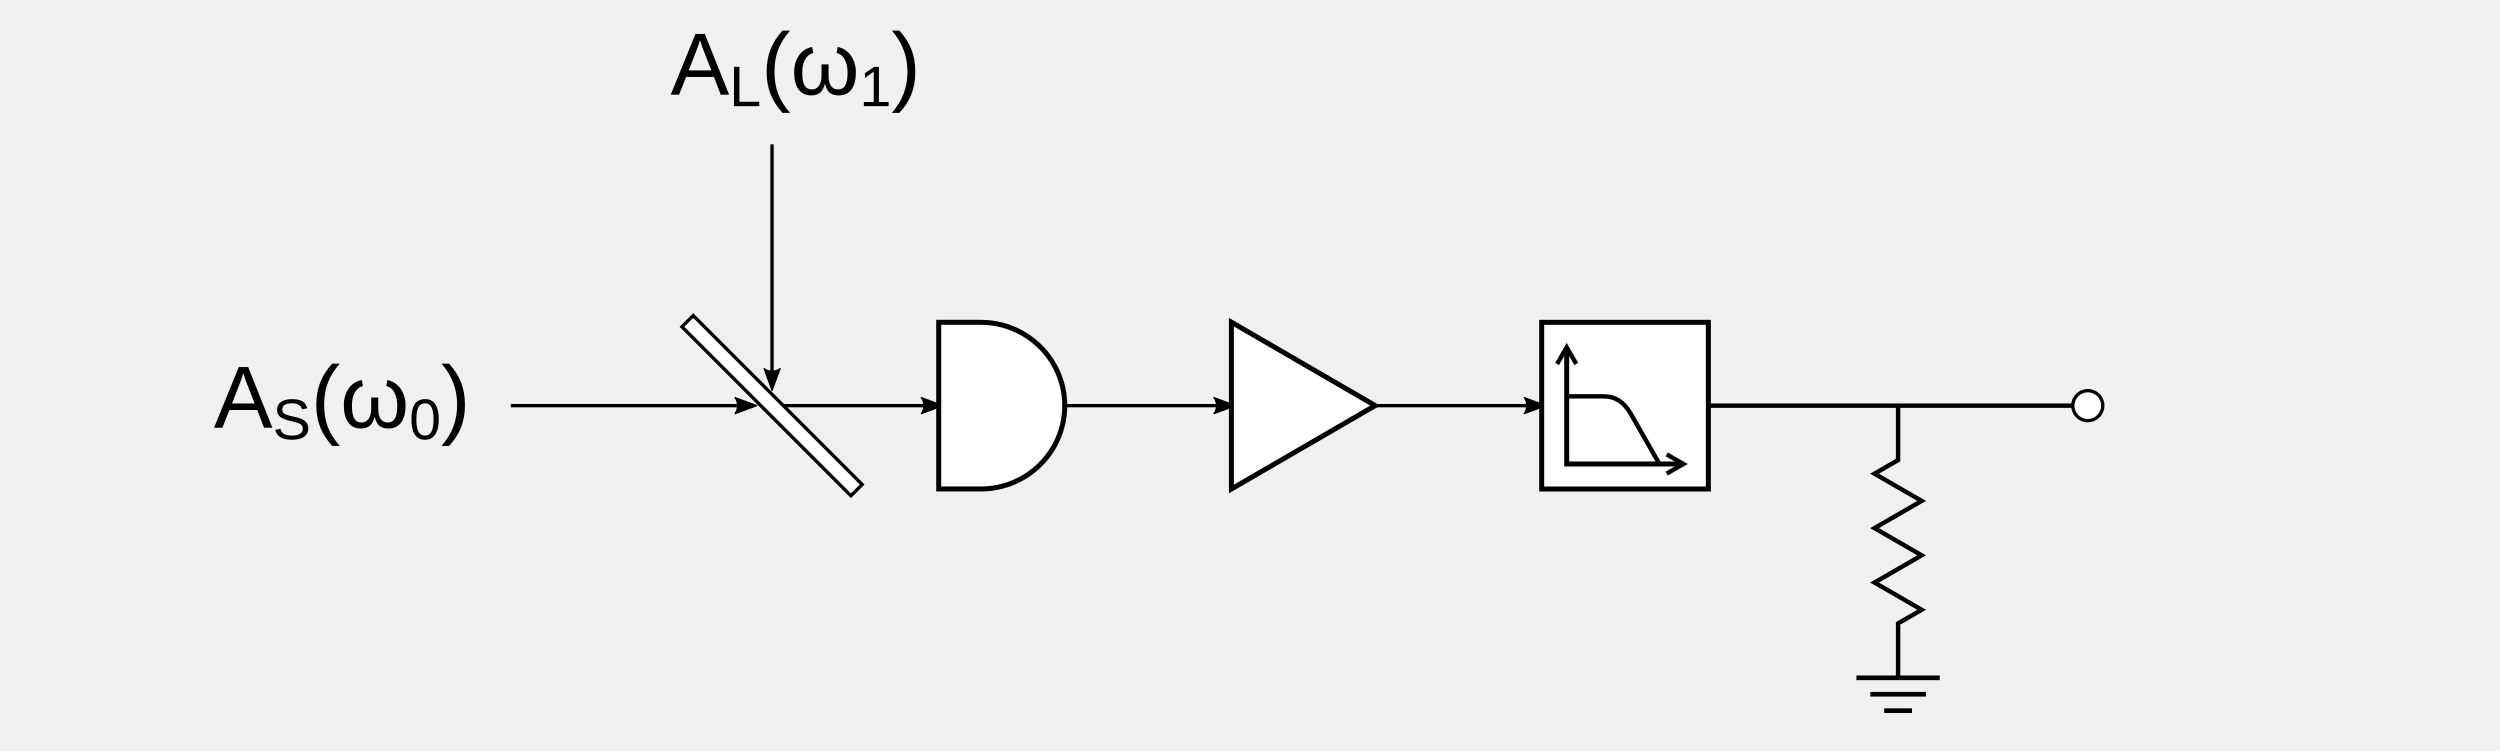
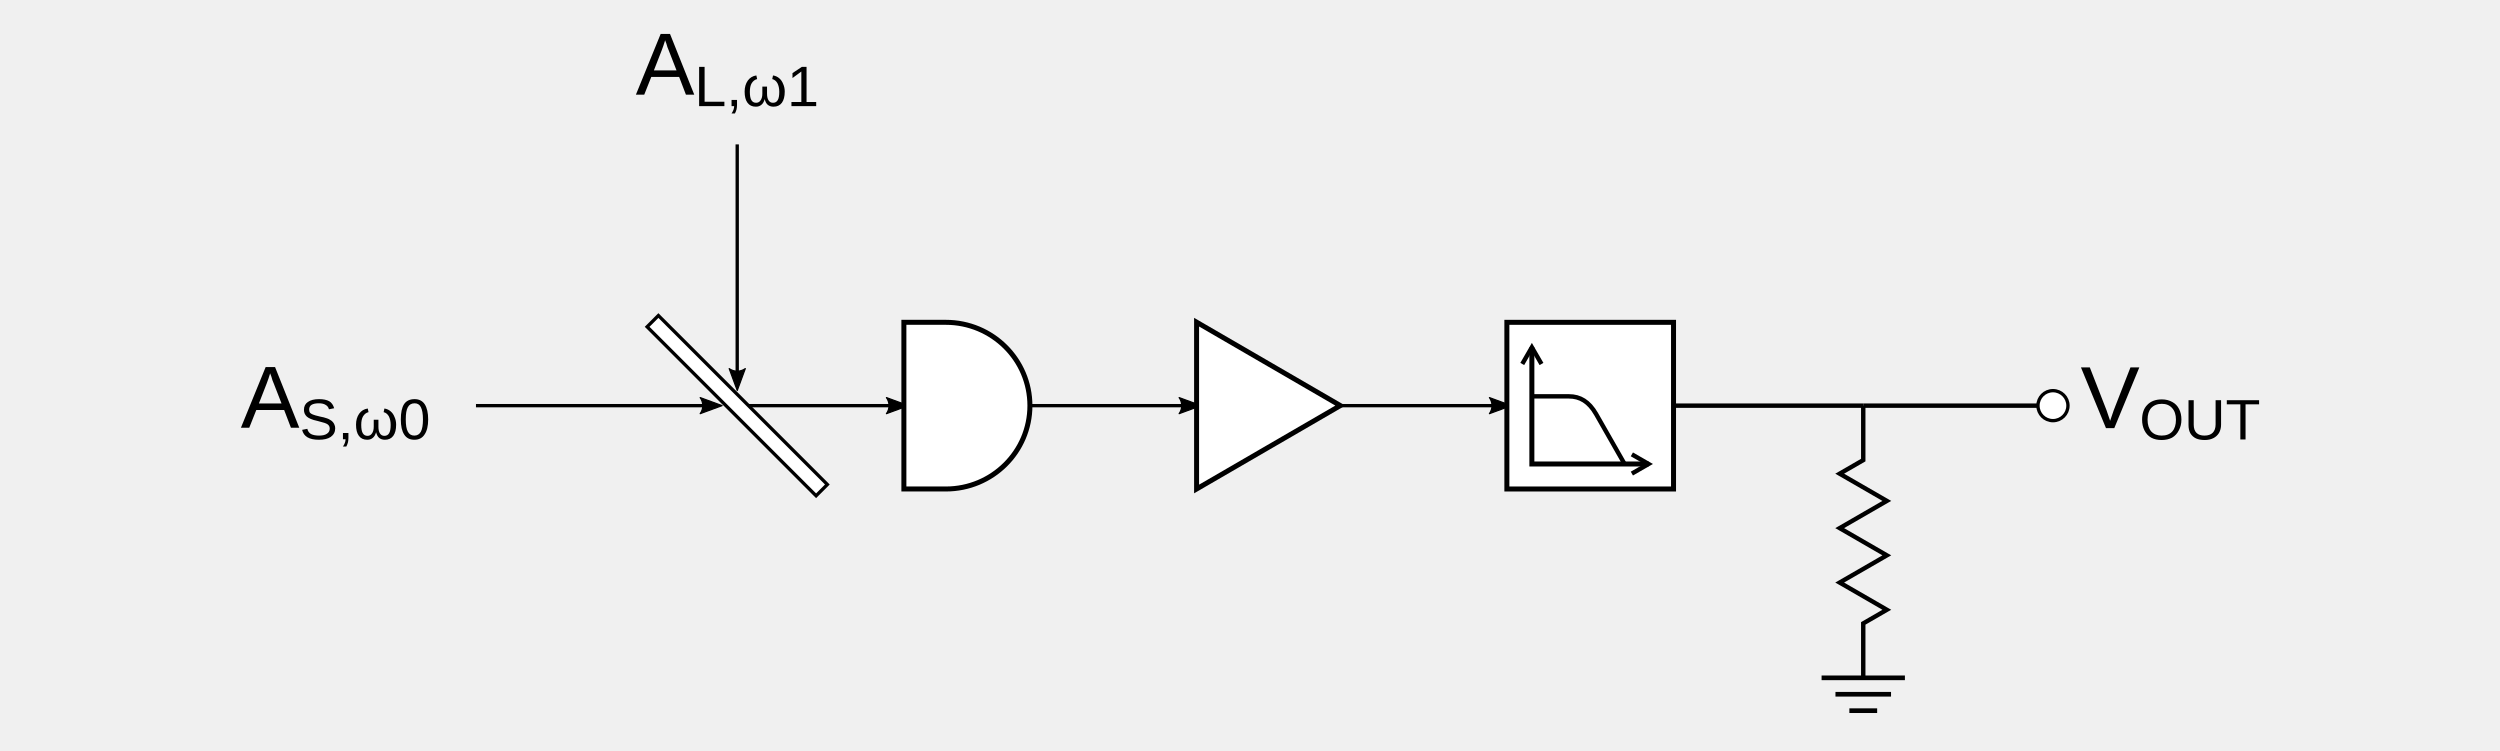
<svg xmlns="http://www.w3.org/2000/svg" width="150mm" height="45mm" viewBox="0 0 150 45" version="1.1" id="svg8">
  <defs id="defs2">
    <marker orient="auto" refY="0" refX="0" id="marker13169" style="overflow:visible">
      <path id="path13167" style="fill:#ff0000;fill-opacity:1;fill-rule:evenodd;stroke:#ff0000;stroke-width:0.625;stroke-linejoin:round;stroke-opacity:1" d="M 8.719,4.034 -2.207,0.016 8.719,-4.002 c -1.745,2.372 -1.735,5.617 -6e-7,8.035 z" transform="scale(-0.6)" />
    </marker>
    <marker orient="auto" refY="0" refX="0" id="marker12557" style="overflow:visible">
      <path id="path12555" style="fill:#ff0000;fill-opacity:1;fill-rule:evenodd;stroke:#ff0000;stroke-width:0.625;stroke-linejoin:round;stroke-opacity:1" d="M 8.719,4.034 -2.207,0.016 8.719,-4.002 c -1.745,2.372 -1.735,5.617 -6e-7,8.035 z" transform="scale(-0.6)" />
    </marker>
    <marker orient="auto" refY="0" refX="0" id="marker12092" style="overflow:visible">
      <path id="path12090" style="fill:#ff0000;fill-opacity:1;fill-rule:evenodd;stroke:#ff0000;stroke-width:0.625;stroke-linejoin:round;stroke-opacity:1" d="M 8.719,4.034 -2.207,0.016 8.719,-4.002 c -1.745,2.372 -1.735,5.617 -6e-7,8.035 z" transform="scale(-0.6)" />
    </marker>
    <marker orient="auto" refY="0" refX="0" id="marker11900" style="overflow:visible">
      <path id="path11898" style="fill:#ff0000;fill-opacity:1;fill-rule:evenodd;stroke:#ff0000;stroke-width:0.625;stroke-linejoin:round;stroke-opacity:1" d="M 8.719,4.034 -2.207,0.016 8.719,-4.002 c -1.745,2.372 -1.735,5.617 -6e-7,8.035 z" transform="scale(-0.6)" />
    </marker>
    <marker orient="auto" refY="0" refX="0" id="marker11714" style="overflow:visible">
      <path id="path11712" style="fill:#ff0000;fill-opacity:1;fill-rule:evenodd;stroke:#ff0000;stroke-width:0.625;stroke-linejoin:round;stroke-opacity:1" d="M 8.719,4.034 -2.207,0.016 8.719,-4.002 c -1.745,2.372 -1.735,5.617 -6e-7,8.035 z" transform="scale(-0.6)" />
    </marker>
    <marker orient="auto" refY="0" refX="0" id="marker11521" style="overflow:visible">
      <path id="path11519" style="fill:#ff0000;fill-opacity:1;fill-rule:evenodd;stroke:#ff0000;stroke-width:0.625;stroke-linejoin:round;stroke-opacity:1" d="M 8.719,4.034 -2.207,0.016 8.719,-4.002 c -1.745,2.372 -1.735,5.617 -6e-7,8.035 z" transform="scale(-0.6)" />
    </marker>
    <marker orient="auto" refY="0" refX="0" id="marker11016" style="overflow:visible">
      <path id="path11014" style="fill:none;fill-opacity:1;fill-rule:evenodd;stroke:none;stroke-width:0.625;stroke-linejoin:round;stroke-opacity:1" d="M 8.719,4.034 -2.207,0.016 8.719,-4.002 c -1.745,2.372 -1.735,5.617 -6e-7,8.035 z" transform="scale(-0.6)" />
    </marker>
    <marker orient="auto" refY="0" refX="0" id="marker10854" style="overflow:visible">
      <path id="path10852" style="fill:#000000;fill-opacity:1;fill-rule:evenodd;stroke:#ff0000;stroke-width:0.625;stroke-linejoin:round;stroke-opacity:1" d="M 8.719,4.034 -2.207,0.016 8.719,-4.002 c -1.745,2.372 -1.735,5.617 -6e-7,8.035 z" transform="scale(-0.6)" />
    </marker>
    <marker style="overflow:visible" id="marker10694" refX="0" refY="0" orient="auto">
      <path transform="scale(-0.6)" d="M 8.719,4.034 -2.207,0.016 8.719,-4.002 c -1.745,2.372 -1.735,5.617 -6e-7,8.035 z" style="fill:#000000;fill-opacity:1;fill-rule:evenodd;stroke:#000000;stroke-width:0.625;stroke-linejoin:round;stroke-opacity:1" id="path10692" />
    </marker>
    <marker orient="auto" refY="0" refX="0" id="marker10186" style="overflow:visible">
      <path id="path10184" style="fill:#000000;fill-opacity:1;fill-rule:evenodd;stroke:#ff0000;stroke-width:0.625;stroke-linejoin:round;stroke-opacity:1" d="M 8.719,4.034 -2.207,0.016 8.719,-4.002 c -1.745,2.372 -1.735,5.617 -6e-7,8.035 z" transform="scale(-0.6)" />
    </marker>
    <marker orient="auto" refY="0" refX="0" id="marker9862" style="overflow:visible">
      <path id="path9860" style="fill:#000000;fill-opacity:1;fill-rule:evenodd;stroke:#000000;stroke-width:0.625;stroke-linejoin:round;stroke-opacity:1" d="M 8.719,4.034 -2.207,0.016 8.719,-4.002 c -1.745,2.372 -1.735,5.617 -6e-7,8.035 z" transform="scale(-0.6)" />
    </marker>
    <marker orient="auto" refY="0" refX="0" id="marker8527" style="overflow:visible">
      <path id="path8525" style="fill:#000000;fill-opacity:1;fill-rule:evenodd;stroke:#000000;stroke-width:0.625;stroke-linejoin:round;stroke-opacity:1" d="M 8.719,4.034 -2.207,0.016 8.719,-4.002 c -1.745,2.372 -1.735,5.617 -6e-7,8.035 z" transform="scale(-0.6)" />
    </marker>
    <marker style="overflow:visible" id="marker7496" refX="0" refY="0" orient="auto">
      <path transform="scale(-0.6)" d="M 8.719,4.034 -2.207,0.016 8.719,-4.002 c -1.745,2.372 -1.735,5.617 -6e-7,8.035 z" style="fill:#000000;fill-opacity:1;fill-rule:evenodd;stroke:#000000;stroke-width:0.625;stroke-linejoin:round;stroke-opacity:1" id="path7494" />
    </marker>
    <marker style="overflow:visible" id="marker7382" refX="0" refY="0" orient="auto">
      <path transform="scale(-0.6)" d="M 8.719,4.034 -2.207,0.016 8.719,-4.002 c -1.745,2.372 -1.735,5.617 -6e-7,8.035 z" style="fill:#000000;fill-opacity:1;fill-rule:evenodd;stroke:#000000;stroke-width:0.625;stroke-linejoin:round;stroke-opacity:1" id="path7380" />
    </marker>
    <marker style="overflow:visible" id="marker7268" refX="0" refY="0" orient="auto">
      <path transform="scale(-0.6)" d="M 8.719,4.034 -2.207,0.016 8.719,-4.002 c -1.745,2.372 -1.735,5.617 -6e-7,8.035 z" style="fill:#000000;fill-opacity:1;fill-rule:evenodd;stroke:#000000;stroke-width:0.625;stroke-linejoin:round;stroke-opacity:1" id="path7266" />
    </marker>
    <marker style="overflow:visible" id="marker7166" refX="0" refY="0" orient="auto">
      <path transform="scale(-0.6)" d="M 8.719,4.034 -2.207,0.016 8.719,-4.002 c -1.745,2.372 -1.735,5.617 -6e-7,8.035 z" style="fill:#000000;fill-opacity:1;fill-rule:evenodd;stroke:#000000;stroke-width:0.625;stroke-linejoin:round;stroke-opacity:1" id="path7164" />
    </marker>
    <marker style="overflow:visible" id="marker6688" refX="0" refY="0" orient="auto">
      <path transform="scale(-0.6)" d="M 8.719,4.034 -2.207,0.016 8.719,-4.002 c -1.745,2.372 -1.735,5.617 -6e-7,8.035 z" style="fill:#000000;fill-opacity:1;fill-rule:evenodd;stroke:#000000;stroke-width:0.625;stroke-linejoin:round;stroke-opacity:1" id="path6686" />
    </marker>
    <marker style="overflow:visible" id="marker6391" refX="0" refY="0" orient="auto">
      <path transform="scale(-0.6)" d="M 8.719,4.034 -2.207,0.016 8.719,-4.002 c -1.745,2.372 -1.735,5.617 -6e-7,8.035 z" style="fill:#000000;fill-opacity:1;fill-rule:evenodd;stroke:#000000;stroke-width:0.625;stroke-linejoin:round;stroke-opacity:1" id="path6389" />
    </marker>
    <marker style="overflow:visible" id="marker6276" refX="0" refY="0" orient="auto">
      <path transform="scale(-0.6)" d="M 8.719,4.034 -2.207,0.016 8.719,-4.002 c -1.745,2.372 -1.735,5.617 -6e-7,8.035 z" style="fill:#000000;fill-opacity:1;fill-rule:evenodd;stroke:#000000;stroke-width:0.625;stroke-linejoin:round;stroke-opacity:1" id="path6274" />
    </marker>
    <marker orient="auto" refY="0" refX="0" id="Arrow2Mend" style="overflow:visible">
      <path id="path5156" style="fill:#000000;fill-opacity:1;fill-rule:evenodd;stroke:#000000;stroke-width:0.625;stroke-linejoin:round;stroke-opacity:1" d="M 8.719,4.034 -2.207,0.016 8.719,-4.002 c -1.745,2.372 -1.735,5.617 -6e-7,8.035 z" transform="scale(-0.6)" />
    </marker>
    <marker orient="auto" refY="0" refX="0" id="Arrow2Lend" style="overflow:visible">
      <path id="path5150" style="fill:#000000;fill-opacity:1;fill-rule:evenodd;stroke:#000000;stroke-width:0.625;stroke-linejoin:round;stroke-opacity:1" d="M 8.719,4.034 -2.207,0.016 8.719,-4.002 c -1.745,2.372 -1.735,5.617 -6e-7,8.035 z" transform="matrix(-1.1,0,0,-1.1,-1.1,0)" />
    </marker>
    <marker orient="auto" refY="0" refX="0" id="marker1583" style="overflow:visible">
      <path id="path1581" style="fill:#000000;fill-opacity:1;fill-rule:evenodd;stroke:#000000;stroke-width:0.625;stroke-linejoin:round;stroke-opacity:1" d="M 8.719,4.034 -2.207,0.016 8.719,-4.002 c -1.745,2.372 -1.735,5.617 -6e-7,8.035 z" transform="matrix(-1.1,0,0,-1.1,-1.1,0)" />
    </marker>
    <marker style="overflow:visible" id="marker6618-6-5-3-68-3" refX="0" refY="0" orient="auto">
      <path transform="scale(-0.6)" d="M 8.719,4.034 -2.207,0.016 8.719,-4.002 c -1.745,2.372 -1.735,5.617 -6e-7,8.035 z" style="fill:#000000;fill-opacity:1;fill-rule:evenodd;stroke:#000000;stroke-width:0.625;stroke-linejoin:round;stroke-opacity:1" id="path6616-2-9-2-8-5" />
    </marker>
    <marker orient="auto" refY="0" refX="0" id="Arrow2Mend-3-2-7" style="overflow:visible">
      <path id="path4876-21-3-2" style="fill:#000000;fill-opacity:1;fill-rule:evenodd;stroke:#000000;stroke-width:0.625;stroke-linejoin:round;stroke-opacity:1" d="M 8.719,4.034 -2.207,0.016 8.719,-4.002 c -1.745,2.372 -1.735,5.617 -6e-7,8.035 z" transform="scale(-0.6)" />
    </marker>
    <marker orient="auto" refY="0" refX="0" id="Arrow2Mend-3-2-8" style="overflow:visible">
      <path id="path4876-21-3-9" style="fill:#000000;fill-opacity:1;fill-rule:evenodd;stroke:#000000;stroke-width:0.625;stroke-linejoin:round;stroke-opacity:1" d="M 8.719,4.034 -2.207,0.016 8.719,-4.002 c -1.745,2.372 -1.735,5.617 -6e-7,8.035 z" transform="scale(-0.6)" />
    </marker>
    <marker orient="auto" refY="0" refX="0" id="Arrow2Mend-3-2-4" style="overflow:visible">
      <path id="path4876-21-3-5" style="fill:#000000;fill-opacity:1;fill-rule:evenodd;stroke:#000000;stroke-width:0.625;stroke-linejoin:round;stroke-opacity:1" d="M 8.719,4.034 -2.207,0.016 8.719,-4.002 c -1.745,2.372 -1.735,5.617 -6e-7,8.035 z" transform="scale(-0.6)" />
    </marker>
    <marker style="overflow:visible" id="marker6276-1" refX="0" refY="0" orient="auto">
      <path transform="scale(-0.6)" d="M 8.719,4.034 -2.207,0.016 8.719,-4.002 c -1.745,2.372 -1.735,5.617 -6e-7,8.035 z" style="fill:#000000;fill-opacity:1;fill-rule:evenodd;stroke:#000000;stroke-width:0.625;stroke-linejoin:round;stroke-opacity:1" id="path6274-3" />
    </marker>
    <marker style="overflow:visible" id="marker6276-1-3" refX="0" refY="0" orient="auto">
      <path transform="scale(-0.6)" d="M 8.719,4.034 -2.207,0.016 8.719,-4.002 c -1.745,2.372 -1.735,5.617 -6e-7,8.035 z" style="fill:#000000;fill-opacity:1;fill-rule:evenodd;stroke:#000000;stroke-width:0.625;stroke-linejoin:round;stroke-opacity:1" id="path6274-3-5" />
    </marker>
    <marker style="overflow:visible" id="marker6276-9" refX="0" refY="0" orient="auto">
      <path transform="scale(-0.6)" d="M 8.719,4.034 -2.207,0.016 8.719,-4.002 c -1.745,2.372 -1.735,5.617 -6e-7,8.035 z" style="fill:#000000;fill-opacity:1;fill-rule:evenodd;stroke:#000000;stroke-width:0.625;stroke-linejoin:round;stroke-opacity:1" id="path6274-1" />
    </marker>
    <marker style="overflow:visible" id="marker6276-1-1" refX="0" refY="0" orient="auto">
      <path transform="scale(-0.6)" d="M 8.719,4.034 -2.207,0.016 8.719,-4.002 c -1.745,2.372 -1.735,5.617 -6e-7,8.035 z" style="fill:#000000;fill-opacity:1;fill-rule:evenodd;stroke:#000000;stroke-width:0.625;stroke-linejoin:round;stroke-opacity:1" id="path6274-3-3" />
    </marker>
    <marker style="overflow:visible" id="marker6276-1-1-7" refX="0" refY="0" orient="auto">
      <path transform="scale(-0.6)" d="M 8.719,4.034 -2.207,0.016 8.719,-4.002 c -1.745,2.372 -1.735,5.617 -6e-7,8.035 z" style="fill:#000000;fill-opacity:1;fill-rule:evenodd;stroke:#000000;stroke-width:0.625;stroke-linejoin:round;stroke-opacity:1" id="path6274-3-3-9" />
    </marker>
  </defs>
  <g id="layer1" transform="translate(0,-252)">
    <path id="path4599-5-7-3-6-1-6-2-0-4-3" d="M 7.5545154e-7,1.972 18.145,1.972" style="fill:none;stroke:#000000;stroke-width:0.756;stroke-linecap:butt;stroke-linejoin:miter;stroke-miterlimit:4;stroke-dasharray:none;stroke-opacity:1;marker-end:url(#marker6618-6-5-3-68-3)" />
-     <g id="g8674" transform="translate(37.32264,6.55337)">
+     <g id="g8674" transform="translate(35.23297,6.55337)">
      <path id="path394-4-8" d="M -6.675,269.786 H 7.825" style="opacity:1;vector-effect:none;fill:none;fill-opacity:1;stroke:#000000;stroke-width:0.2;stroke-linecap:butt;stroke-linejoin:miter;stroke-miterlimit:4;stroke-dasharray:none;stroke-dashoffset:0;stroke-opacity:1;marker-end:url(#marker6276-1-1)" />
      <path id="path394-4-8-3" d="m 9,254.11 v 14.5" style="opacity:1;vector-effect:none;fill:none;fill-opacity:1;stroke:#000000;stroke-width:0.2;stroke-linecap:butt;stroke-linejoin:miter;stroke-miterlimit:4;stroke-dasharray:none;stroke-dashoffset:0;stroke-opacity:1;marker-end:url(#marker6276-1-1-7)" />
      <path id="path396" d="M 45.179,269.786 H 55.179" style="opacity:1;vector-effect:none;fill:none;fill-opacity:1;stroke:#000000;stroke-width:0.2;stroke-linecap:butt;stroke-linejoin:miter;stroke-miterlimit:4;stroke-dasharray:none;stroke-dashoffset:0;stroke-opacity:1;marker-end:url(#marker8527)" />
      <path id="path394-4" d="m 9,269.786 h 10" style="opacity:1;vector-effect:none;fill:none;fill-opacity:1;stroke:#000000;stroke-width:0.2;stroke-linecap:butt;stroke-linejoin:miter;stroke-miterlimit:4;stroke-dasharray:none;stroke-dashoffset:0;stroke-opacity:1;marker-end:url(#marker6276-1)" />
      <path id="path394" d="m 26.562,269.786 h 10" style="opacity:1;vector-effect:none;fill:none;fill-opacity:1;stroke:#000000;stroke-width:0.2;stroke-linecap:butt;stroke-linejoin:miter;stroke-miterlimit:4;stroke-dasharray:none;stroke-dashoffset:0;stroke-opacity:1;marker-end:url(#marker6276)" />
      <path transform="matrix(0.7263333,0,0,0.7299646,8.234871,71.49291)" d="m 39,278.497 10e-7,-6.856 -10e-7,-6.856 5.937,3.428 5.937,3.428 -5.937,3.428 z" id="path52" style="opacity:1;vector-effect:none;fill:#ffffff;fill-opacity:1;stroke:#000000;stroke-width:0.412;stroke-linecap:butt;stroke-linejoin:miter;stroke-miterlimit:4;stroke-dasharray:none;stroke-dashoffset:0;stroke-opacity:1" />
      <path id="path163-0-0-0-2" d="m 76.562,269.786 v 3.266 l -1.414,0.816 2.828,1.633 -2.828,1.633 2.828,1.633 -2.828,1.633 2.828,1.633 -1.414,0.817 v 3.266" style="fill:none;stroke:#000000;stroke-width:0.265px;stroke-linecap:butt;stroke-linejoin:miter;stroke-opacity:1" />
      <g style="stroke:#000000" transform="translate(5)" id="g392">
        <rect style="opacity:1;vector-effect:none;fill:#ffffff;fill-opacity:1;stroke:#000000;stroke-width:0.3;stroke-linecap:butt;stroke-linejoin:miter;stroke-miterlimit:4;stroke-dasharray:none;stroke-dashoffset:0;stroke-opacity:1" id="rect62-3" width="10" height="10" x="50.179" y="264.786" />
        <path id="rect100" d="m 58.679,273.286 h -7 v -7" style="opacity:1;vector-effect:none;fill:none;fill-opacity:1;stroke:#000000;stroke-width:0.3;stroke-linecap:butt;stroke-linejoin:miter;stroke-miterlimit:4;stroke-dasharray:none;stroke-dashoffset:0;stroke-opacity:1" />
        <path style="fill:none;stroke:#000000;stroke-width:0.265px;stroke-linecap:butt;stroke-linejoin:miter;stroke-opacity:1" d="m 51.69,269.228 h 2.214 c 0.663,0 1.198,0.309 1.63,1.063 0.286,0.5 1.707,2.994 1.707,2.994" id="path387-8-7" />
        <path id="path510" d="m 51.102,267.286 0.577,-1 0.577,1" style="fill:none;stroke:#000000;stroke-width:0.265px;stroke-linecap:butt;stroke-linejoin:miter;stroke-opacity:1" />
        <path id="path510-6" d="m 57.679,272.708 1,0.577 -1,0.577" style="fill:none;stroke:#000000;stroke-width:0.265px;stroke-linecap:butt;stroke-linejoin:miter;stroke-opacity:1" />
      </g>
      <path id="path398" d="M 65.179,269.786 H 76.562" style="fill:none;stroke:#000000;stroke-width:0.265px;stroke-linecap:butt;stroke-linejoin:miter;stroke-opacity:1" />
      <path id="rect6518-1-2" d="m 19,264.786 v 10 h 2.521 c 2.784,-6e-5 5.041,-2.239 5.041,-5 -10e-5,-2.761 -2.257,-5 -5.041,-5 z" style="opacity:1;vector-effect:none;fill:#ffffff;fill-opacity:1;stroke:#000000;stroke-width:0.3;stroke-linecap:butt;stroke-linejoin:miter;stroke-miterlimit:4;stroke-dasharray:none;stroke-dashoffset:0;stroke-opacity:1" />
      <g style="stroke-width:0.536" transform="matrix(1.767765,0,0,1.970903,-49.94292,-277.7905)" id="g632">
        <path style="fill:none;stroke:#000000;stroke-width:0.142px;stroke-linecap:butt;stroke-linejoin:miter;stroke-opacity:1" d="m 70.148,286.116 h 2.828" id="path566" />
        <path style="fill:none;stroke:#000000;stroke-width:0.142px;stroke-linecap:butt;stroke-linejoin:miter;stroke-opacity:1" d="m 70.619,286.616 h 1.886" id="path566-8" />
        <path style="fill:none;stroke:#000000;stroke-width:0.142px;stroke-linecap:butt;stroke-linejoin:miter;stroke-opacity:1" d="m 71.091,287.116 h 0.943" id="path566-8-3" />
      </g>
      <path id="path398-0" d="M 76.562,269.786 H 87.945" style="fill:none;stroke:#000000;stroke-width:0.265px;stroke-linecap:butt;stroke-linejoin:miter;stroke-opacity:1" />
      <circle r="0.9" cy="269.786" cx="87.945" id="path7162" style="opacity:1;vector-effect:none;fill:#ffffff;fill-opacity:1;stroke:#000000;stroke-width:0.2;stroke-linecap:butt;stroke-linejoin:miter;stroke-miterlimit:4;stroke-dasharray:none;stroke-dashoffset:0;stroke-opacity:1" />
      <path style="opacity:1;vector-effect:none;fill:#ffffff;fill-opacity:1;stroke:#000000;stroke-width:0.2;stroke-linecap:butt;stroke-linejoin:miter;stroke-miterlimit:4;stroke-dasharray:none;stroke-dashoffset:0;stroke-opacity:1" d="m 3.594,265.055 0.676,-0.676 10.138,10.138 -0.676,0.676 z" id="rect13165" />
      <text xml:space="preserve" style="font-style:normal;font-variant:normal;font-weight:normal;font-stretch:normal;font-size:5.292px;line-height:1.25;font-family:sans-serif;-inkscape-font-specification:'sans-serif, Normal';font-variant-ligatures:normal;font-variant-caps:normal;font-variant-numeric:normal;font-feature-settings:normal;text-align:start;letter-spacing:0px;word-spacing:0px;writing-mode:lr-tb;text-anchor:start;fill:#000000;fill-opacity:1;stroke:none;stroke-width:0.265" x="2.905" y="251.128" id="text15143">
-         <tspan id="tspan15141" x="2.905" y="251.128" style="font-style:normal;font-variant:normal;font-weight:normal;font-stretch:normal;font-size:5.292px;font-family:Arial;-inkscape-font-specification:Arial;font-variant-ligatures:normal;font-variant-caps:normal;font-variant-numeric:normal;font-feature-settings:normal;text-align:start;writing-mode:lr-tb;text-anchor:start;stroke-width:0.265">A<tspan style="font-size:65%;baseline-shift:sub" id="tspan119">L</tspan>(ω<tspan style="font-size:65%;baseline-shift:sub" id="tspan121">1</tspan>)</tspan>
+         <tspan id="tspan15141" x="2.905" y="251.128" style="font-style:normal;font-variant:normal;font-weight:normal;font-stretch:normal;font-size:5.292px;font-family:Arial;-inkscape-font-specification:Arial;font-variant-ligatures:normal;font-variant-caps:normal;font-variant-numeric:normal;font-feature-settings:normal;text-align:start;writing-mode:lr-tb;text-anchor:start;stroke-width:0.265">A<tspan style="font-size:3.44px;baseline-shift:sub;stroke-width:0.265" id="tspan119">L,ω1</tspan>
+         </tspan>
      </text>
-       <text xml:space="preserve" style="font-style:normal;font-variant:normal;font-weight:normal;font-stretch:normal;font-size:5.292px;line-height:1.25;font-family:sans-serif;-inkscape-font-specification:'sans-serif, Normal';font-variant-ligatures:normal;font-variant-caps:normal;font-variant-numeric:normal;font-feature-settings:normal;text-align:start;letter-spacing:0px;word-spacing:0px;writing-mode:lr-tb;text-anchor:start;fill:#000000;fill-opacity:1;stroke:none;stroke-width:0.265" x="-24.496" y="271.112" id="text15143-7">
-         <tspan id="tspan15141-9" x="-24.496" y="271.112" style="font-style:normal;font-variant:normal;font-weight:normal;font-stretch:normal;font-size:5.292px;font-family:Arial;-inkscape-font-specification:Arial;font-variant-ligatures:normal;font-variant-caps:normal;font-variant-numeric:normal;font-feature-settings:normal;text-align:start;writing-mode:lr-tb;text-anchor:start;stroke-width:0.265">A<tspan style="font-size:3.44px;baseline-shift:sub;stroke-width:0.265" id="tspan119-0">S</tspan>(ω<tspan style="font-size:3.44px;baseline-shift:sub;stroke-width:0.265" id="tspan121-3">0</tspan>)</tspan>
+       <text xml:space="preserve" style="font-style:normal;font-variant:normal;font-weight:normal;font-stretch:normal;font-size:5.292px;line-height:1.25;font-family:sans-serif;-inkscape-font-specification:'sans-serif, Normal';font-variant-ligatures:normal;font-variant-caps:normal;font-variant-numeric:normal;font-feature-settings:normal;text-align:start;letter-spacing:0px;word-spacing:0px;writing-mode:lr-tb;text-anchor:start;fill:#000000;fill-opacity:1;stroke:none;stroke-width:0.265" x="-20.792" y="271.112" id="text15143-7">
+         <tspan id="tspan15141-9" x="-20.792" y="271.112" style="font-style:normal;font-variant:normal;font-weight:normal;font-stretch:normal;font-size:5.292px;font-family:Arial;-inkscape-font-specification:Arial;font-variant-ligatures:normal;font-variant-caps:normal;font-variant-numeric:normal;font-feature-settings:normal;text-align:start;writing-mode:lr-tb;text-anchor:start;stroke-width:0.265">A<tspan style="font-size:3.44px;baseline-shift:sub;stroke-width:0.265" id="tspan119-0">S,ω0<tspan style="stroke-width:0.265" id="tspan4782" />
+           </tspan>
+         </tspan>
+       </text>
+       <text id="text7804" y="271.129" x="89.608" style="font-style:normal;font-variant:normal;font-weight:normal;font-stretch:normal;font-size:5.292px;line-height:1.25;font-family:sans-serif;-inkscape-font-specification:'sans-serif, Normal';font-variant-ligatures:normal;font-variant-caps:normal;font-variant-numeric:normal;font-feature-settings:normal;text-align:start;letter-spacing:0px;word-spacing:0px;writing-mode:lr-tb;text-anchor:start;fill:#000000;fill-opacity:1;stroke:none;stroke-width:0.265" xml:space="preserve">
+         <tspan style="font-style:normal;font-variant:normal;font-weight:normal;font-stretch:normal;font-size:5.292px;font-family:arial;-inkscape-font-specification:arial;font-variant-ligatures:normal;font-variant-caps:normal;font-variant-numeric:normal;font-feature-settings:normal;text-align:start;writing-mode:lr-tb;text-anchor:start;stroke-width:0.265" y="271.129" x="89.608" id="tspan7802">V<tspan id="tspan7806" style="font-style:normal;font-variant:normal;font-weight:normal;font-stretch:normal;font-size:3.44px;font-family:arial;-inkscape-font-specification:arial;baseline-shift:sub;stroke-width:0.265">OUT</tspan>
+         </tspan>
      </text>
    </g>
    <rect style="opacity:1;vector-effect:none;fill:none;fill-opacity:1;stroke:#000000;stroke-width:0.2;stroke-linecap:butt;stroke-linejoin:miter;stroke-miterlimit:4;stroke-dasharray:none;stroke-dashoffset:0;stroke-opacity:1;marker-end:url(#marker7268)" id="rect7264" height="2.673" x="85.593" y="267.113" width="0" />
  </g>
</svg>
